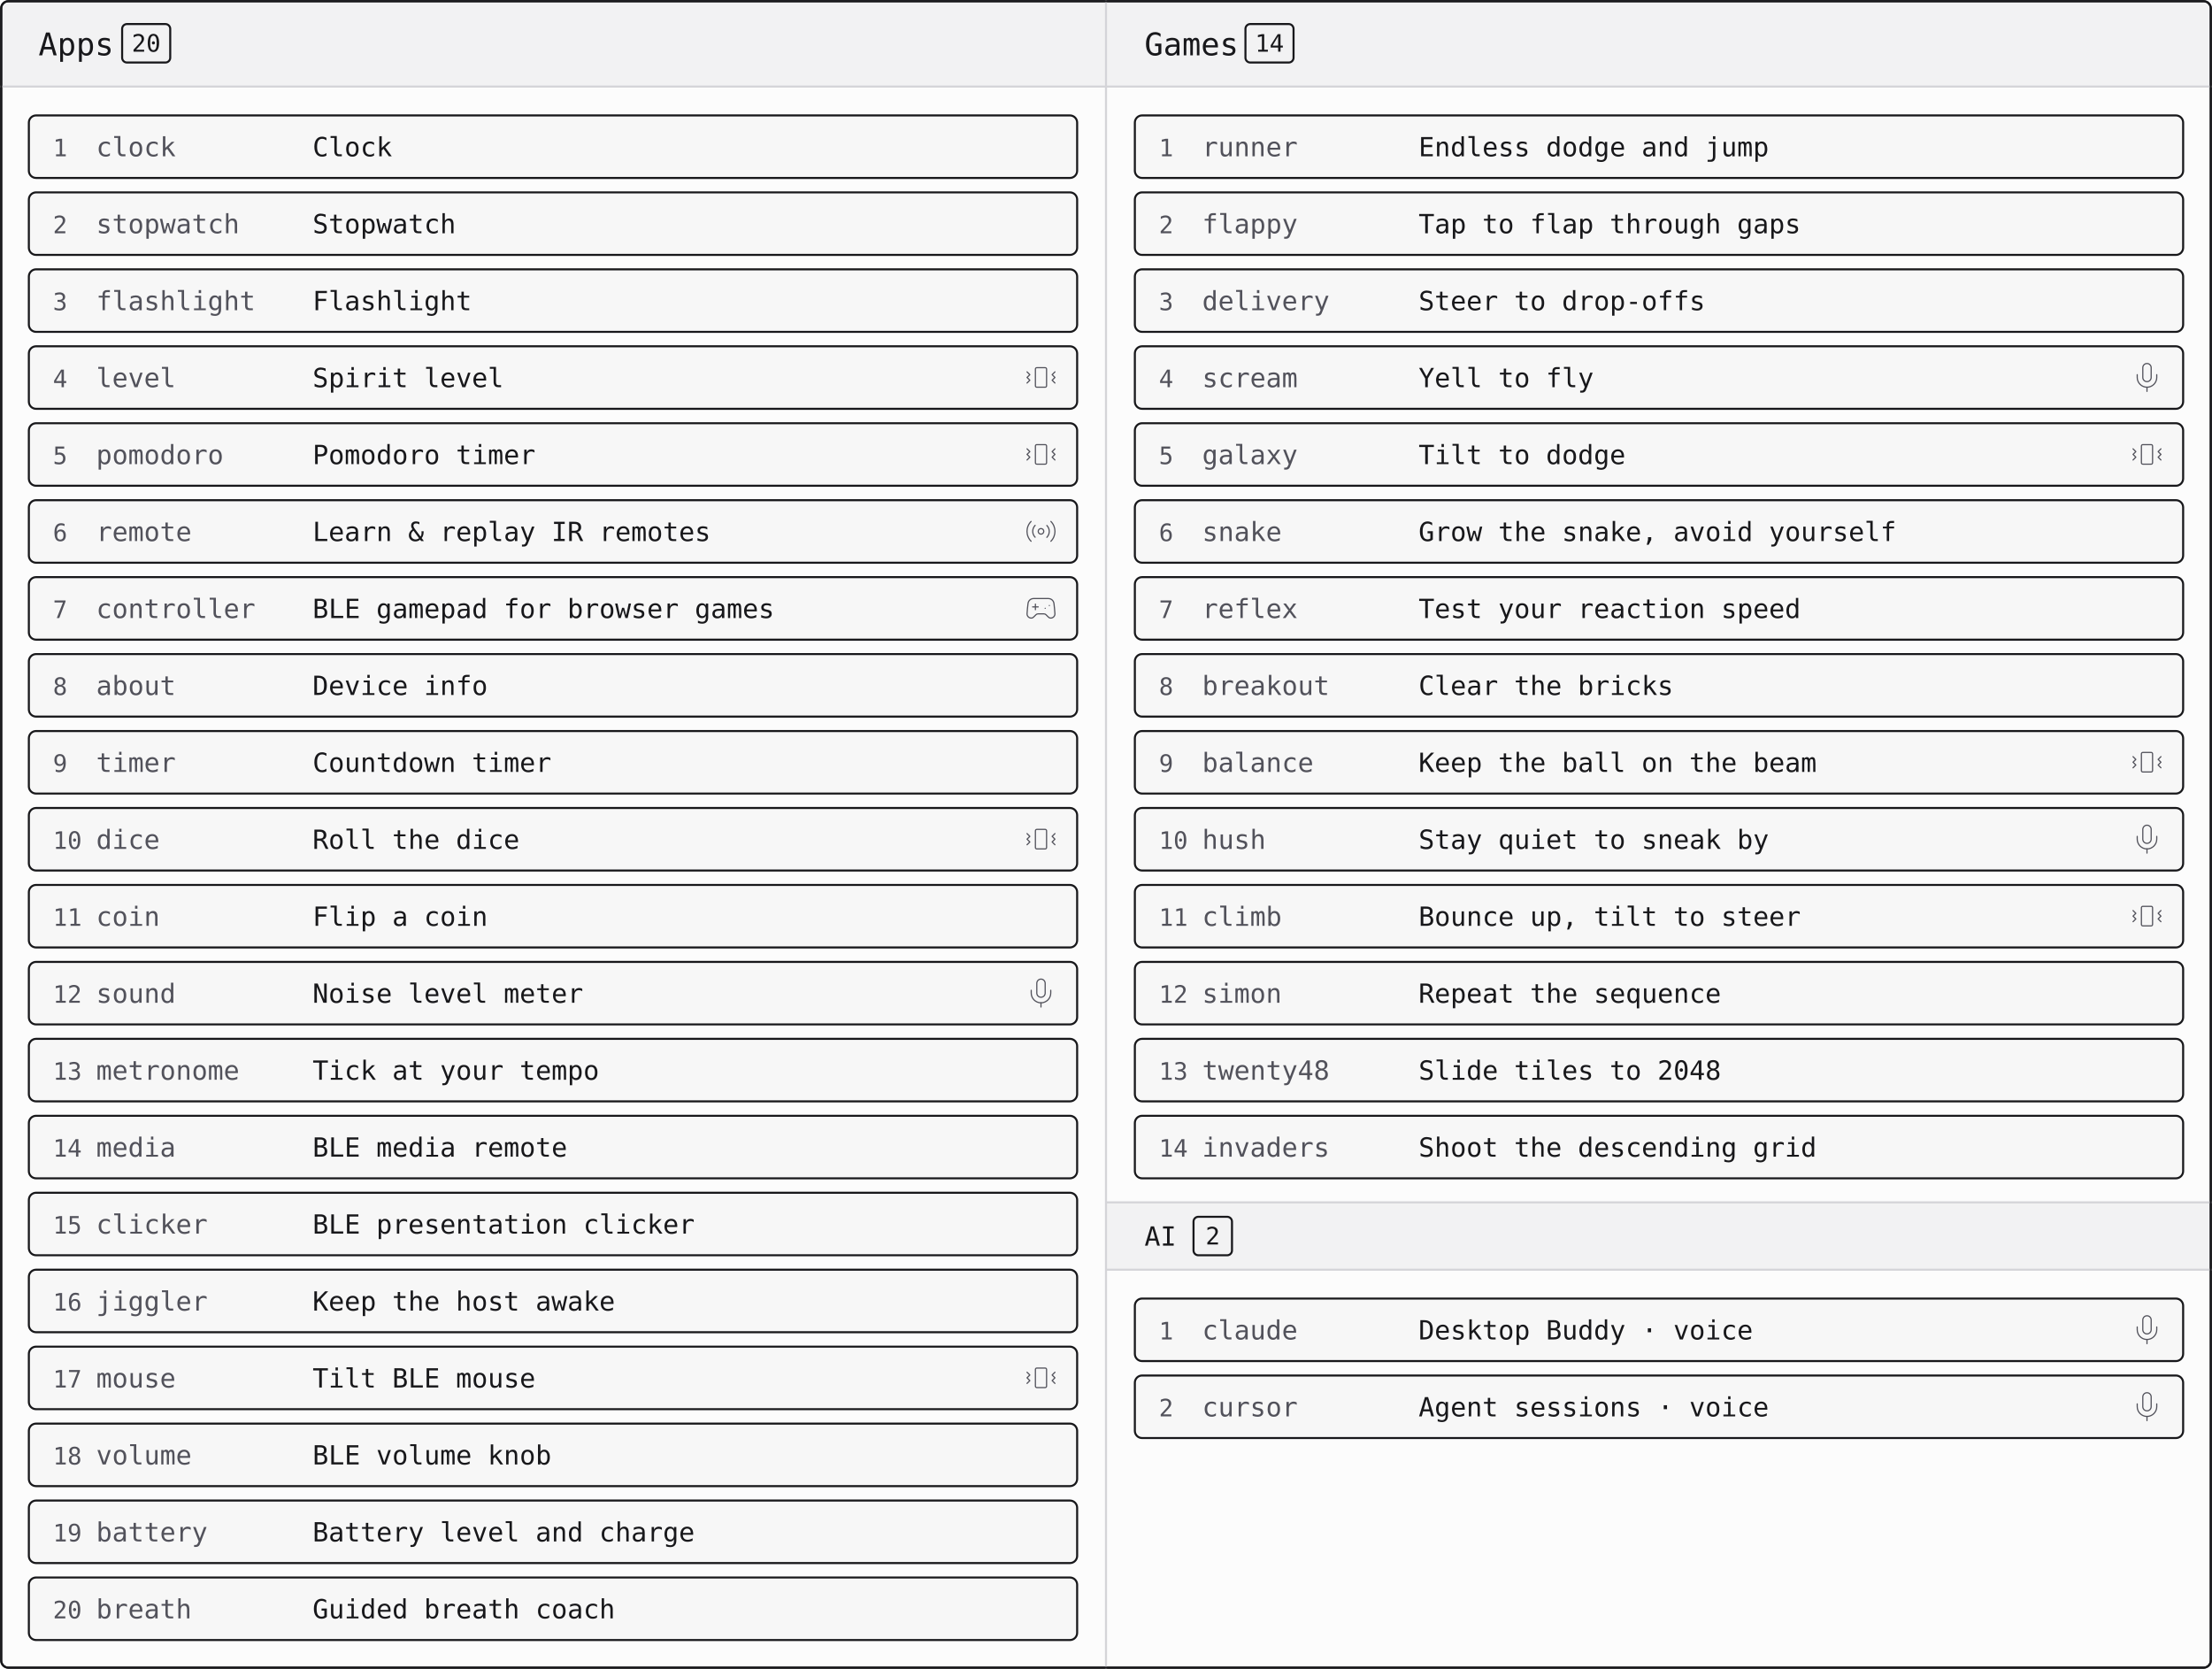
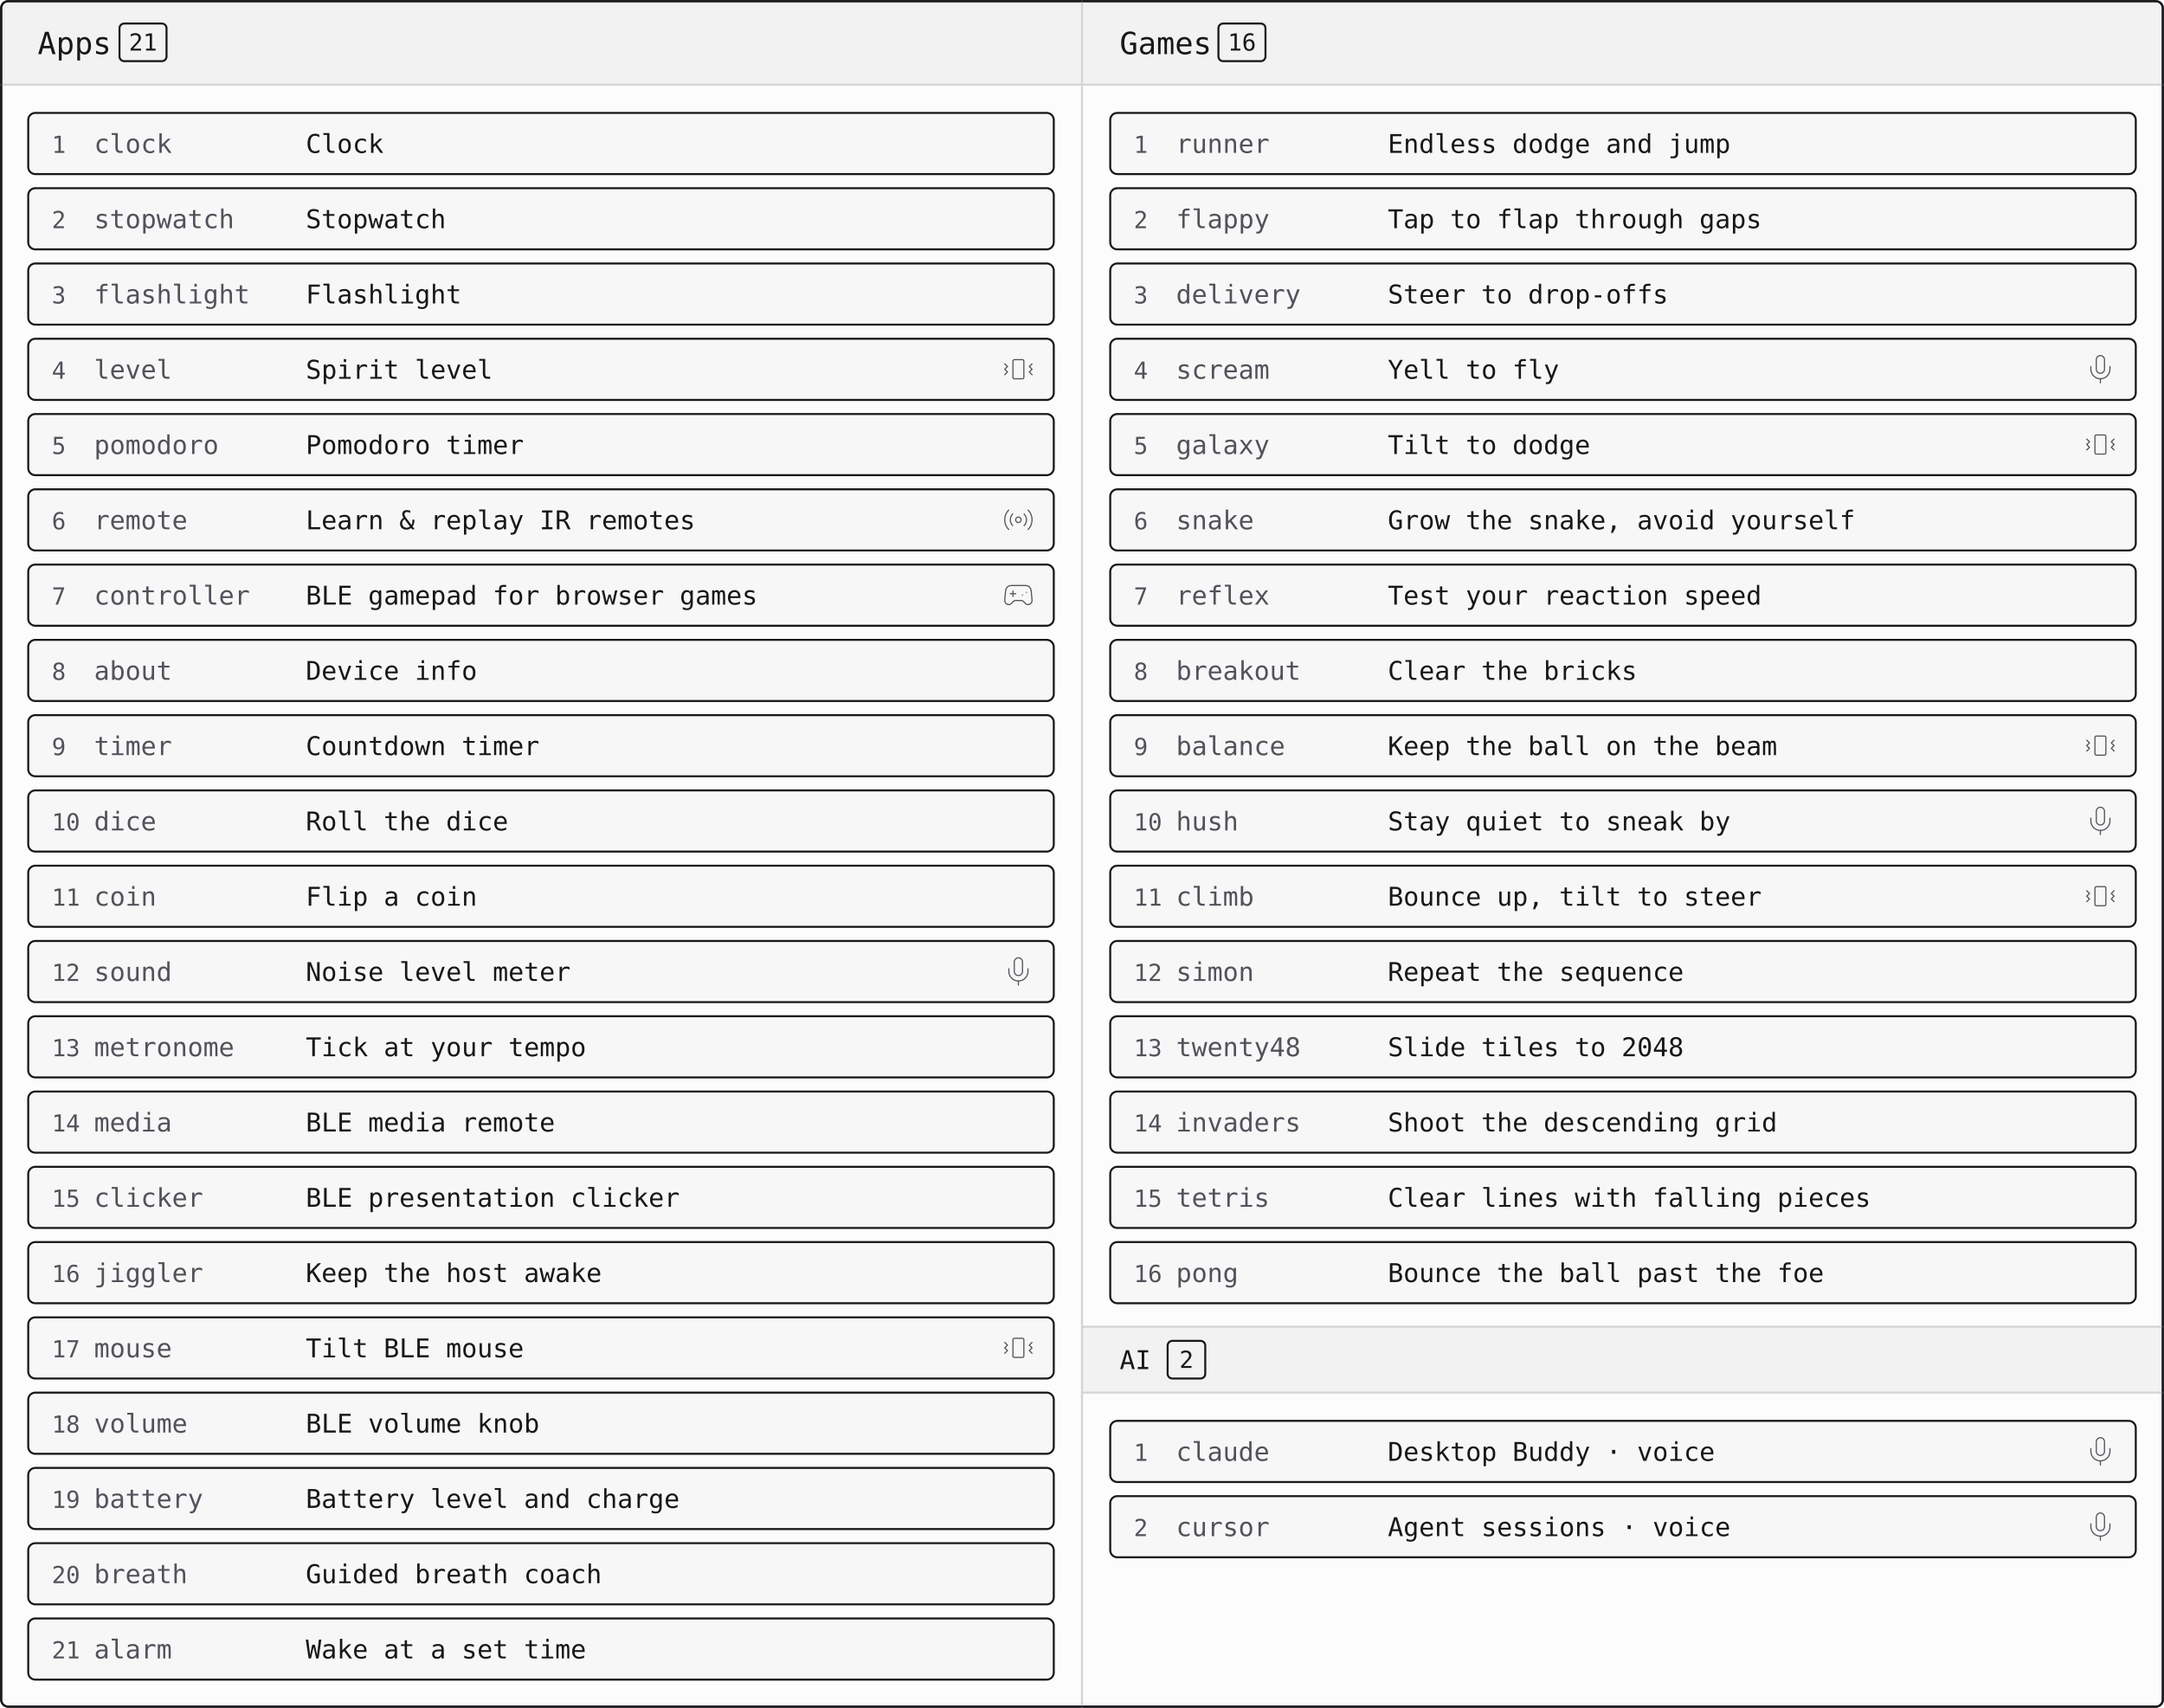
- <svg xmlns="http://www.w3.org/2000/svg" width="920" height="694" viewBox="0 0 920 694" role="img" aria-label="Apps, games, and AI catalog">
+ <svg xmlns="http://www.w3.org/2000/svg" width="920" height="726" viewBox="0 0 920 726" role="img" aria-label="Apps, games, and AI catalog">
  <style>
    text { font-family: ui-monospace, "SF Mono", Menlo, Consolas, monospace; }
    rect, path, line, circle { stroke-width: 0.85; }
    .panel { fill: rgba(24, 24, 27, 0.015); stroke: #18181b; }
    .bar-t { fill: rgba(24, 24, 27, 0.04); stroke: none; }
    .grid { stroke: #d4d4d8; }
    .head { font-size: 13px; font-weight: 500; fill: #18181b; }
    .sub { font-size: 11px; font-weight: 500; fill: #18181b; }
    .badge { fill: none; stroke: #18181b; }
    .badge-t { font-size: 10px; fill: #18181b; }
    .row { fill: rgba(24, 24, 27, 0.02); stroke: #18181b; }
    .idx { font-size: 10px; fill: #52525b; }
    .id { font-size: 11px; fill: #52525b; }
    .lbl { font-size: 11px; fill: #18181b; }
    .ico { fill: none; stroke: #52525b; stroke-width: 1.5; stroke-linecap: round; stroke-linejoin: round; }
  </style>
-   <rect class="panel" x="0.5" y="0.5" width="919" height="693" rx="3" />
+   <rect class="panel" x="0.5" y="0.5" width="919" height="725" rx="3" />
  <path class="bar-t" d="M0,3 A3,3 0 0 1 3,0 H460.0 A3,3 0 0 1 460.0,3 V36 H0 Z" />
  <line class="grid" x1="0" y1="36" x2="460.0" y2="36" />
  <text class="head" x="16" y="23">Apps</text>
  <rect class="badge" x="50.8" y="10.0" width="20" height="16" rx="2" />
-   <text class="badge-t" x="60.8" y="21.5" text-anchor="middle">20</text>
+   <text class="badge-t" x="60.8" y="21.5" text-anchor="middle">21</text>
  <rect class="row" x="12.0" y="48" width="436.0" height="26" rx="3" />
  <text class="idx" x="22.0" y="65">1</text>
  <text class="id" x="40.0" y="65">clock</text>
  <text class="lbl" x="130.0" y="65">Clock</text>
  <rect class="row" x="12.0" y="80" width="436.0" height="26" rx="3" />
  <text class="idx" x="22.0" y="97">2</text>
  <text class="id" x="40.0" y="97">stopwatch</text>
  <text class="lbl" x="130.0" y="97">Stopwatch</text>
  <rect class="row" x="12.0" y="112" width="436.0" height="26" rx="3" />
  <text class="idx" x="22.0" y="129">3</text>
  <text class="id" x="40.0" y="129">flashlight</text>
  <text class="lbl" x="130.0" y="129">Flashlight</text>
  <rect class="row" x="12.0" y="144" width="436.0" height="26" rx="3" />
  <text class="idx" x="22.0" y="161">4</text>
  <text class="id" x="40.0" y="161">level</text>
  <text class="lbl" x="130.0" y="161">Spirit level</text>
  <g class="ico" transform="translate(426.0,150) scale(0.58)">
    <path d="m2 8 2 2-2 2 2 2-2 2" />
    <path d="m22 8-2 2 2 2-2 2 2 2" />
    <rect width="8" height="14" x="8" y="5" rx="1" />
  </g>
  <rect class="row" x="12.0" y="176" width="436.0" height="26" rx="3" />
  <text class="idx" x="22.0" y="193">5</text>
  <text class="id" x="40.0" y="193">pomodoro</text>
  <text class="lbl" x="130.0" y="193">Pomodoro timer</text>
-   <g class="ico" transform="translate(426.0,182) scale(0.58)">
-     <path d="m2 8 2 2-2 2 2 2-2 2" />
-     <path d="m22 8-2 2 2 2-2 2 2 2" />
-     <rect width="8" height="14" x="8" y="5" rx="1" />
-   </g>
  <rect class="row" x="12.0" y="208" width="436.0" height="26" rx="3" />
  <text class="idx" x="22.0" y="225">6</text>
  <text class="id" x="40.0" y="225">remote</text>
  <text class="lbl" x="130.0" y="225">Learn &amp; replay IR remotes</text>
  <g class="ico" transform="translate(426.0,214) scale(0.58)">
    <path d="M4.9 19.1C1 15.2 1 8.8 4.9 4.9" />
    <path d="M7.8 16.2c-2.3-2.3-2.3-6.1 0-8.5" />
    <circle cx="12" cy="12" r="2" />
    <path d="M16.2 7.8c2.3 2.3 2.3 6.1 0 8.5" />
    <path d="M19.1 4.9C23 8.8 23 15.2 19.1 19.1" />
  </g>
  <rect class="row" x="12.0" y="240" width="436.0" height="26" rx="3" />
  <text class="idx" x="22.0" y="257">7</text>
  <text class="id" x="40.0" y="257">controller</text>
  <text class="lbl" x="130.0" y="257">BLE gamepad for browser games</text>
  <g class="ico" transform="translate(426.0,246) scale(0.58)">
    <line x1="6" x2="10" y1="11" y2="11" />
    <line x1="8" x2="8" y1="9" y2="13" />
    <line x1="15" x2="15.01" y1="12" y2="12" />
    <line x1="18" x2="18.01" y1="10" y2="10" />
    <path d="M17.32 5H6.68a4 4 0 0 0-3.978 3.59c-.006.052-.01.101-.017.152C2.604 9.416 2 14.456 2 16a3 3 0 0 0 3 3c1 0 1.5-.5 2-1l1.414-1.414A2 2 0 0 1 9.828 16h4.344a2 2 0 0 1 1.414.586L17 18c.5.5 1 1 2 1a3 3 0 0 0 3-3c0-1.545-.604-6.584-.685-7.258-.007-.05-.011-.1-.017-.151A4 4 0 0 0 17.32 5z" />
  </g>
  <rect class="row" x="12.0" y="272" width="436.0" height="26" rx="3" />
  <text class="idx" x="22.0" y="289">8</text>
  <text class="id" x="40.0" y="289">about</text>
  <text class="lbl" x="130.0" y="289">Device info</text>
  <rect class="row" x="12.0" y="304" width="436.0" height="26" rx="3" />
  <text class="idx" x="22.0" y="321">9</text>
  <text class="id" x="40.0" y="321">timer</text>
  <text class="lbl" x="130.0" y="321">Countdown timer</text>
  <rect class="row" x="12.0" y="336" width="436.0" height="26" rx="3" />
  <text class="idx" x="22.0" y="353">10</text>
  <text class="id" x="40.0" y="353">dice</text>
  <text class="lbl" x="130.0" y="353">Roll the dice</text>
-   <g class="ico" transform="translate(426.0,342) scale(0.58)">
-     <path d="m2 8 2 2-2 2 2 2-2 2" />
-     <path d="m22 8-2 2 2 2-2 2 2 2" />
-     <rect width="8" height="14" x="8" y="5" rx="1" />
-   </g>
  <rect class="row" x="12.0" y="368" width="436.0" height="26" rx="3" />
  <text class="idx" x="22.0" y="385">11</text>
  <text class="id" x="40.0" y="385">coin</text>
  <text class="lbl" x="130.0" y="385">Flip a coin</text>
  <rect class="row" x="12.0" y="400" width="436.0" height="26" rx="3" />
  <text class="idx" x="22.0" y="417">12</text>
  <text class="id" x="40.0" y="417">sound</text>
  <text class="lbl" x="130.0" y="417">Noise level meter</text>
  <g class="ico" transform="translate(426.0,406) scale(0.58)">
    <path d="M12 2a3 3 0 0 0-3 3v7a3 3 0 0 0 6 0V5a3 3 0 0 0-3-3Z" />
    <path d="M19 10v2a7 7 0 0 1-14 0v-2" />
    <line x1="12" x2="12" y1="19" y2="22" />
  </g>
  <rect class="row" x="12.0" y="432" width="436.0" height="26" rx="3" />
  <text class="idx" x="22.0" y="449">13</text>
  <text class="id" x="40.0" y="449">metronome</text>
  <text class="lbl" x="130.0" y="449">Tick at your tempo</text>
  <rect class="row" x="12.0" y="464" width="436.0" height="26" rx="3" />
  <text class="idx" x="22.0" y="481">14</text>
  <text class="id" x="40.0" y="481">media</text>
  <text class="lbl" x="130.0" y="481">BLE media remote</text>
  <rect class="row" x="12.0" y="496" width="436.0" height="26" rx="3" />
  <text class="idx" x="22.0" y="513">15</text>
  <text class="id" x="40.0" y="513">clicker</text>
  <text class="lbl" x="130.0" y="513">BLE presentation clicker</text>
  <rect class="row" x="12.0" y="528" width="436.0" height="26" rx="3" />
  <text class="idx" x="22.0" y="545">16</text>
  <text class="id" x="40.0" y="545">jiggler</text>
  <text class="lbl" x="130.0" y="545">Keep the host awake</text>
  <rect class="row" x="12.0" y="560" width="436.0" height="26" rx="3" />
  <text class="idx" x="22.0" y="577">17</text>
  <text class="id" x="40.0" y="577">mouse</text>
  <text class="lbl" x="130.0" y="577">Tilt BLE mouse</text>
  <g class="ico" transform="translate(426.0,566) scale(0.58)">
    <path d="m2 8 2 2-2 2 2 2-2 2" />
    <path d="m22 8-2 2 2 2-2 2 2 2" />
    <rect width="8" height="14" x="8" y="5" rx="1" />
  </g>
  <rect class="row" x="12.0" y="592" width="436.0" height="26" rx="3" />
  <text class="idx" x="22.0" y="609">18</text>
  <text class="id" x="40.0" y="609">volume</text>
  <text class="lbl" x="130.0" y="609">BLE volume knob</text>
  <rect class="row" x="12.0" y="624" width="436.0" height="26" rx="3" />
  <text class="idx" x="22.0" y="641">19</text>
  <text class="id" x="40.0" y="641">battery</text>
  <text class="lbl" x="130.0" y="641">Battery level and charge</text>
  <rect class="row" x="12.0" y="656" width="436.0" height="26" rx="3" />
  <text class="idx" x="22.0" y="673">20</text>
  <text class="id" x="40.0" y="673">breath</text>
  <text class="lbl" x="130.0" y="673">Guided breath coach</text>
+   <rect class="row" x="12.0" y="688" width="436.0" height="26" rx="3" />
+   <text class="idx" x="22.0" y="705">21</text>
+   <text class="id" x="40.0" y="705">alarm</text>
+   <text class="lbl" x="130.0" y="705">Wake at a set time</text>
  <path class="bar-t" d="M460.0,3 A3,3 0 0 1 463.0,0 H917 A3,3 0 0 1 920,3 V36 H460.0 Z" />
  <line class="grid" x1="460.0" y1="36" x2="920" y2="36" />
  <text class="head" x="476.0" y="23">Games</text>
  <rect class="badge" x="518.0" y="10.0" width="20" height="16" rx="2" />
-   <text class="badge-t" x="528.0" y="21.5" text-anchor="middle">14</text>
+   <text class="badge-t" x="528.0" y="21.5" text-anchor="middle">16</text>
  <rect class="row" x="472.0" y="48" width="436.0" height="26" rx="3" />
  <text class="idx" x="482.0" y="65">1</text>
  <text class="id" x="500.0" y="65">runner</text>
  <text class="lbl" x="590.0" y="65">Endless dodge and jump</text>
  <rect class="row" x="472.0" y="80" width="436.0" height="26" rx="3" />
  <text class="idx" x="482.0" y="97">2</text>
  <text class="id" x="500.0" y="97">flappy</text>
  <text class="lbl" x="590.0" y="97">Tap to flap through gaps</text>
  <rect class="row" x="472.0" y="112" width="436.0" height="26" rx="3" />
  <text class="idx" x="482.0" y="129">3</text>
  <text class="id" x="500.0" y="129">delivery</text>
  <text class="lbl" x="590.0" y="129">Steer to drop-offs</text>
  <rect class="row" x="472.0" y="144" width="436.0" height="26" rx="3" />
  <text class="idx" x="482.0" y="161">4</text>
  <text class="id" x="500.0" y="161">scream</text>
  <text class="lbl" x="590.0" y="161">Yell to fly</text>
  <g class="ico" transform="translate(886.0,150) scale(0.58)">
    <path d="M12 2a3 3 0 0 0-3 3v7a3 3 0 0 0 6 0V5a3 3 0 0 0-3-3Z" />
    <path d="M19 10v2a7 7 0 0 1-14 0v-2" />
    <line x1="12" x2="12" y1="19" y2="22" />
  </g>
  <rect class="row" x="472.0" y="176" width="436.0" height="26" rx="3" />
  <text class="idx" x="482.0" y="193">5</text>
  <text class="id" x="500.0" y="193">galaxy</text>
  <text class="lbl" x="590.0" y="193">Tilt to dodge</text>
  <g class="ico" transform="translate(886.0,182) scale(0.58)">
    <path d="m2 8 2 2-2 2 2 2-2 2" />
    <path d="m22 8-2 2 2 2-2 2 2 2" />
    <rect width="8" height="14" x="8" y="5" rx="1" />
  </g>
  <rect class="row" x="472.0" y="208" width="436.0" height="26" rx="3" />
  <text class="idx" x="482.0" y="225">6</text>
  <text class="id" x="500.0" y="225">snake</text>
  <text class="lbl" x="590.0" y="225">Grow the snake, avoid yourself</text>
  <rect class="row" x="472.0" y="240" width="436.0" height="26" rx="3" />
  <text class="idx" x="482.0" y="257">7</text>
  <text class="id" x="500.0" y="257">reflex</text>
  <text class="lbl" x="590.0" y="257">Test your reaction speed</text>
  <rect class="row" x="472.0" y="272" width="436.0" height="26" rx="3" />
  <text class="idx" x="482.0" y="289">8</text>
  <text class="id" x="500.0" y="289">breakout</text>
  <text class="lbl" x="590.0" y="289">Clear the bricks</text>
  <rect class="row" x="472.0" y="304" width="436.0" height="26" rx="3" />
  <text class="idx" x="482.0" y="321">9</text>
  <text class="id" x="500.0" y="321">balance</text>
  <text class="lbl" x="590.0" y="321">Keep the ball on the beam</text>
  <g class="ico" transform="translate(886.0,310) scale(0.58)">
    <path d="m2 8 2 2-2 2 2 2-2 2" />
    <path d="m22 8-2 2 2 2-2 2 2 2" />
    <rect width="8" height="14" x="8" y="5" rx="1" />
  </g>
  <rect class="row" x="472.0" y="336" width="436.0" height="26" rx="3" />
  <text class="idx" x="482.0" y="353">10</text>
  <text class="id" x="500.0" y="353">hush</text>
  <text class="lbl" x="590.0" y="353">Stay quiet to sneak by</text>
  <g class="ico" transform="translate(886.0,342) scale(0.58)">
    <path d="M12 2a3 3 0 0 0-3 3v7a3 3 0 0 0 6 0V5a3 3 0 0 0-3-3Z" />
    <path d="M19 10v2a7 7 0 0 1-14 0v-2" />
    <line x1="12" x2="12" y1="19" y2="22" />
  </g>
  <rect class="row" x="472.0" y="368" width="436.0" height="26" rx="3" />
  <text class="idx" x="482.0" y="385">11</text>
  <text class="id" x="500.0" y="385">climb</text>
  <text class="lbl" x="590.0" y="385">Bounce up, tilt to steer</text>
  <g class="ico" transform="translate(886.0,374) scale(0.58)">
    <path d="m2 8 2 2-2 2 2 2-2 2" />
    <path d="m22 8-2 2 2 2-2 2 2 2" />
    <rect width="8" height="14" x="8" y="5" rx="1" />
  </g>
  <rect class="row" x="472.0" y="400" width="436.0" height="26" rx="3" />
  <text class="idx" x="482.0" y="417">12</text>
  <text class="id" x="500.0" y="417">simon</text>
  <text class="lbl" x="590.0" y="417">Repeat the sequence</text>
  <rect class="row" x="472.0" y="432" width="436.0" height="26" rx="3" />
  <text class="idx" x="482.0" y="449">13</text>
  <text class="id" x="500.0" y="449">twenty48</text>
  <text class="lbl" x="590.0" y="449">Slide tiles to 2048</text>
  <rect class="row" x="472.0" y="464" width="436.0" height="26" rx="3" />
  <text class="idx" x="482.0" y="481">14</text>
  <text class="id" x="500.0" y="481">invaders</text>
  <text class="lbl" x="590.0" y="481">Shoot the descending grid</text>
-   <rect class="bar-t" x="460.0" y="500" width="460.0" height="28" />
-   <line class="grid" x1="460.0" y1="500" x2="920" y2="500" />
-   <line class="grid" x1="460.0" y1="528" x2="920" y2="528" />
-   <text class="sub" x="476.0" y="518">AI</text>
-   <rect class="badge" x="496.4" y="506" width="16" height="16" rx="2" />
-   <text class="badge-t" x="504.4" y="517.5" text-anchor="middle">2</text>
-   <rect class="row" x="472.0" y="540" width="436.0" height="26" rx="3" />
-   <text class="idx" x="482.0" y="557">1</text>
-   <text class="id" x="500.0" y="557">claude</text>
-   <text class="lbl" x="590.0" y="557">Desktop Buddy · voice</text>
-   <g class="ico" transform="translate(886.0,546) scale(0.58)">
-     <path d="M12 2a3 3 0 0 0-3 3v7a3 3 0 0 0 6 0V5a3 3 0 0 0-3-3Z" />
-     <path d="M19 10v2a7 7 0 0 1-14 0v-2" />
-     <line x1="12" x2="12" y1="19" y2="22" />
-   </g>
-   <rect class="row" x="472.0" y="572" width="436.0" height="26" rx="3" />
-   <text class="idx" x="482.0" y="589">2</text>
-   <text class="id" x="500.0" y="589">cursor</text>
-   <text class="lbl" x="590.0" y="589">Agent sessions · voice</text>
-   <g class="ico" transform="translate(886.0,578) scale(0.58)">
-     <path d="M12 2a3 3 0 0 0-3 3v7a3 3 0 0 0 6 0V5a3 3 0 0 0-3-3Z" />
-     <path d="M19 10v2a7 7 0 0 1-14 0v-2" />
-     <line x1="12" x2="12" y1="19" y2="22" />
-   </g>
-   <line class="grid" x1="460.0" y1="0" x2="460.0" y2="694" />
-   <rect class="panel" x="0.5" y="0.5" width="919" height="693" rx="3" style="fill:none" />
+   <rect class="row" x="472.0" y="496" width="436.0" height="26" rx="3" />
+   <text class="idx" x="482.0" y="513">15</text>
+   <text class="id" x="500.0" y="513">tetris</text>
+   <text class="lbl" x="590.0" y="513">Clear lines with falling pieces</text>
+   <rect class="row" x="472.0" y="528" width="436.0" height="26" rx="3" />
+   <text class="idx" x="482.0" y="545">16</text>
+   <text class="id" x="500.0" y="545">pong</text>
+   <text class="lbl" x="590.0" y="545">Bounce the ball past the foe</text>
+   <rect class="bar-t" x="460.0" y="564" width="460.0" height="28" />
+   <line class="grid" x1="460.0" y1="564" x2="920" y2="564" />
+   <line class="grid" x1="460.0" y1="592" x2="920" y2="592" />
+   <text class="sub" x="476.0" y="582">AI</text>
+   <rect class="badge" x="496.4" y="570.0" width="16" height="16" rx="2" />
+   <text class="badge-t" x="504.4" y="581.5" text-anchor="middle">2</text>
+   <rect class="row" x="472.0" y="604" width="436.0" height="26" rx="3" />
+   <text class="idx" x="482.0" y="621">1</text>
+   <text class="id" x="500.0" y="621">claude</text>
+   <text class="lbl" x="590.0" y="621">Desktop Buddy · voice</text>
+   <g class="ico" transform="translate(886.0,610) scale(0.58)">
+     <path d="M12 2a3 3 0 0 0-3 3v7a3 3 0 0 0 6 0V5a3 3 0 0 0-3-3Z" />
+     <path d="M19 10v2a7 7 0 0 1-14 0v-2" />
+     <line x1="12" x2="12" y1="19" y2="22" />
+   </g>
+   <rect class="row" x="472.0" y="636" width="436.0" height="26" rx="3" />
+   <text class="idx" x="482.0" y="653">2</text>
+   <text class="id" x="500.0" y="653">cursor</text>
+   <text class="lbl" x="590.0" y="653">Agent sessions · voice</text>
+   <g class="ico" transform="translate(886.0,642) scale(0.58)">
+     <path d="M12 2a3 3 0 0 0-3 3v7a3 3 0 0 0 6 0V5a3 3 0 0 0-3-3Z" />
+     <path d="M19 10v2a7 7 0 0 1-14 0v-2" />
+     <line x1="12" x2="12" y1="19" y2="22" />
+   </g>
+   <line class="grid" x1="460.0" y1="0" x2="460.0" y2="726" />
+   <rect class="panel" x="0.5" y="0.5" width="919" height="725" rx="3" style="fill:none" />
</svg>
